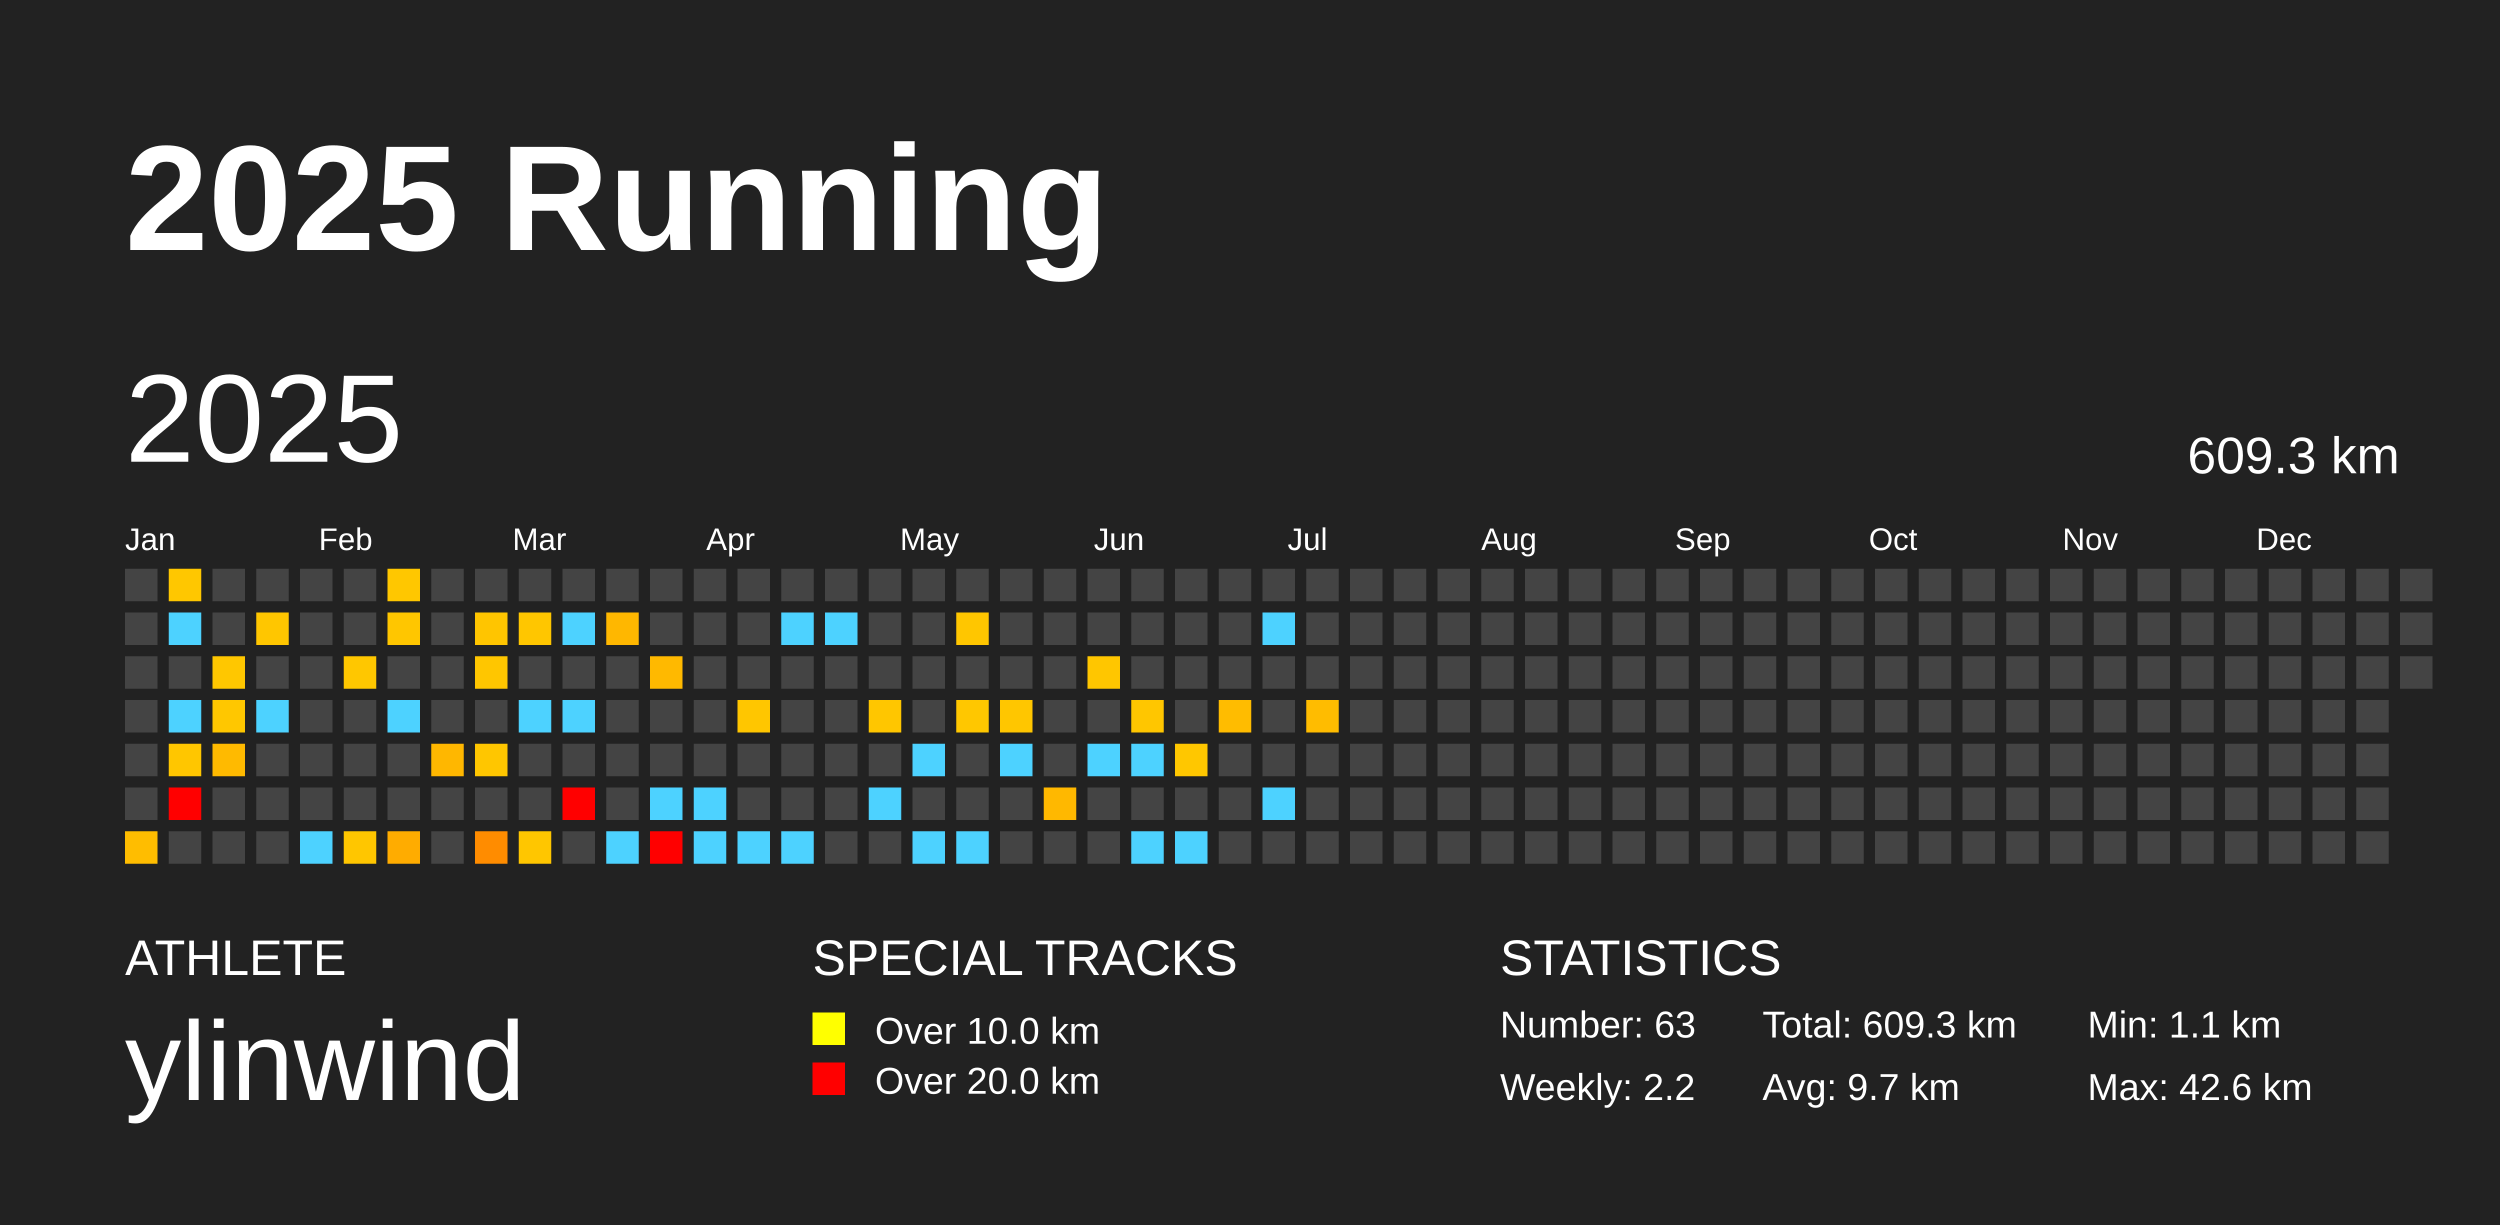
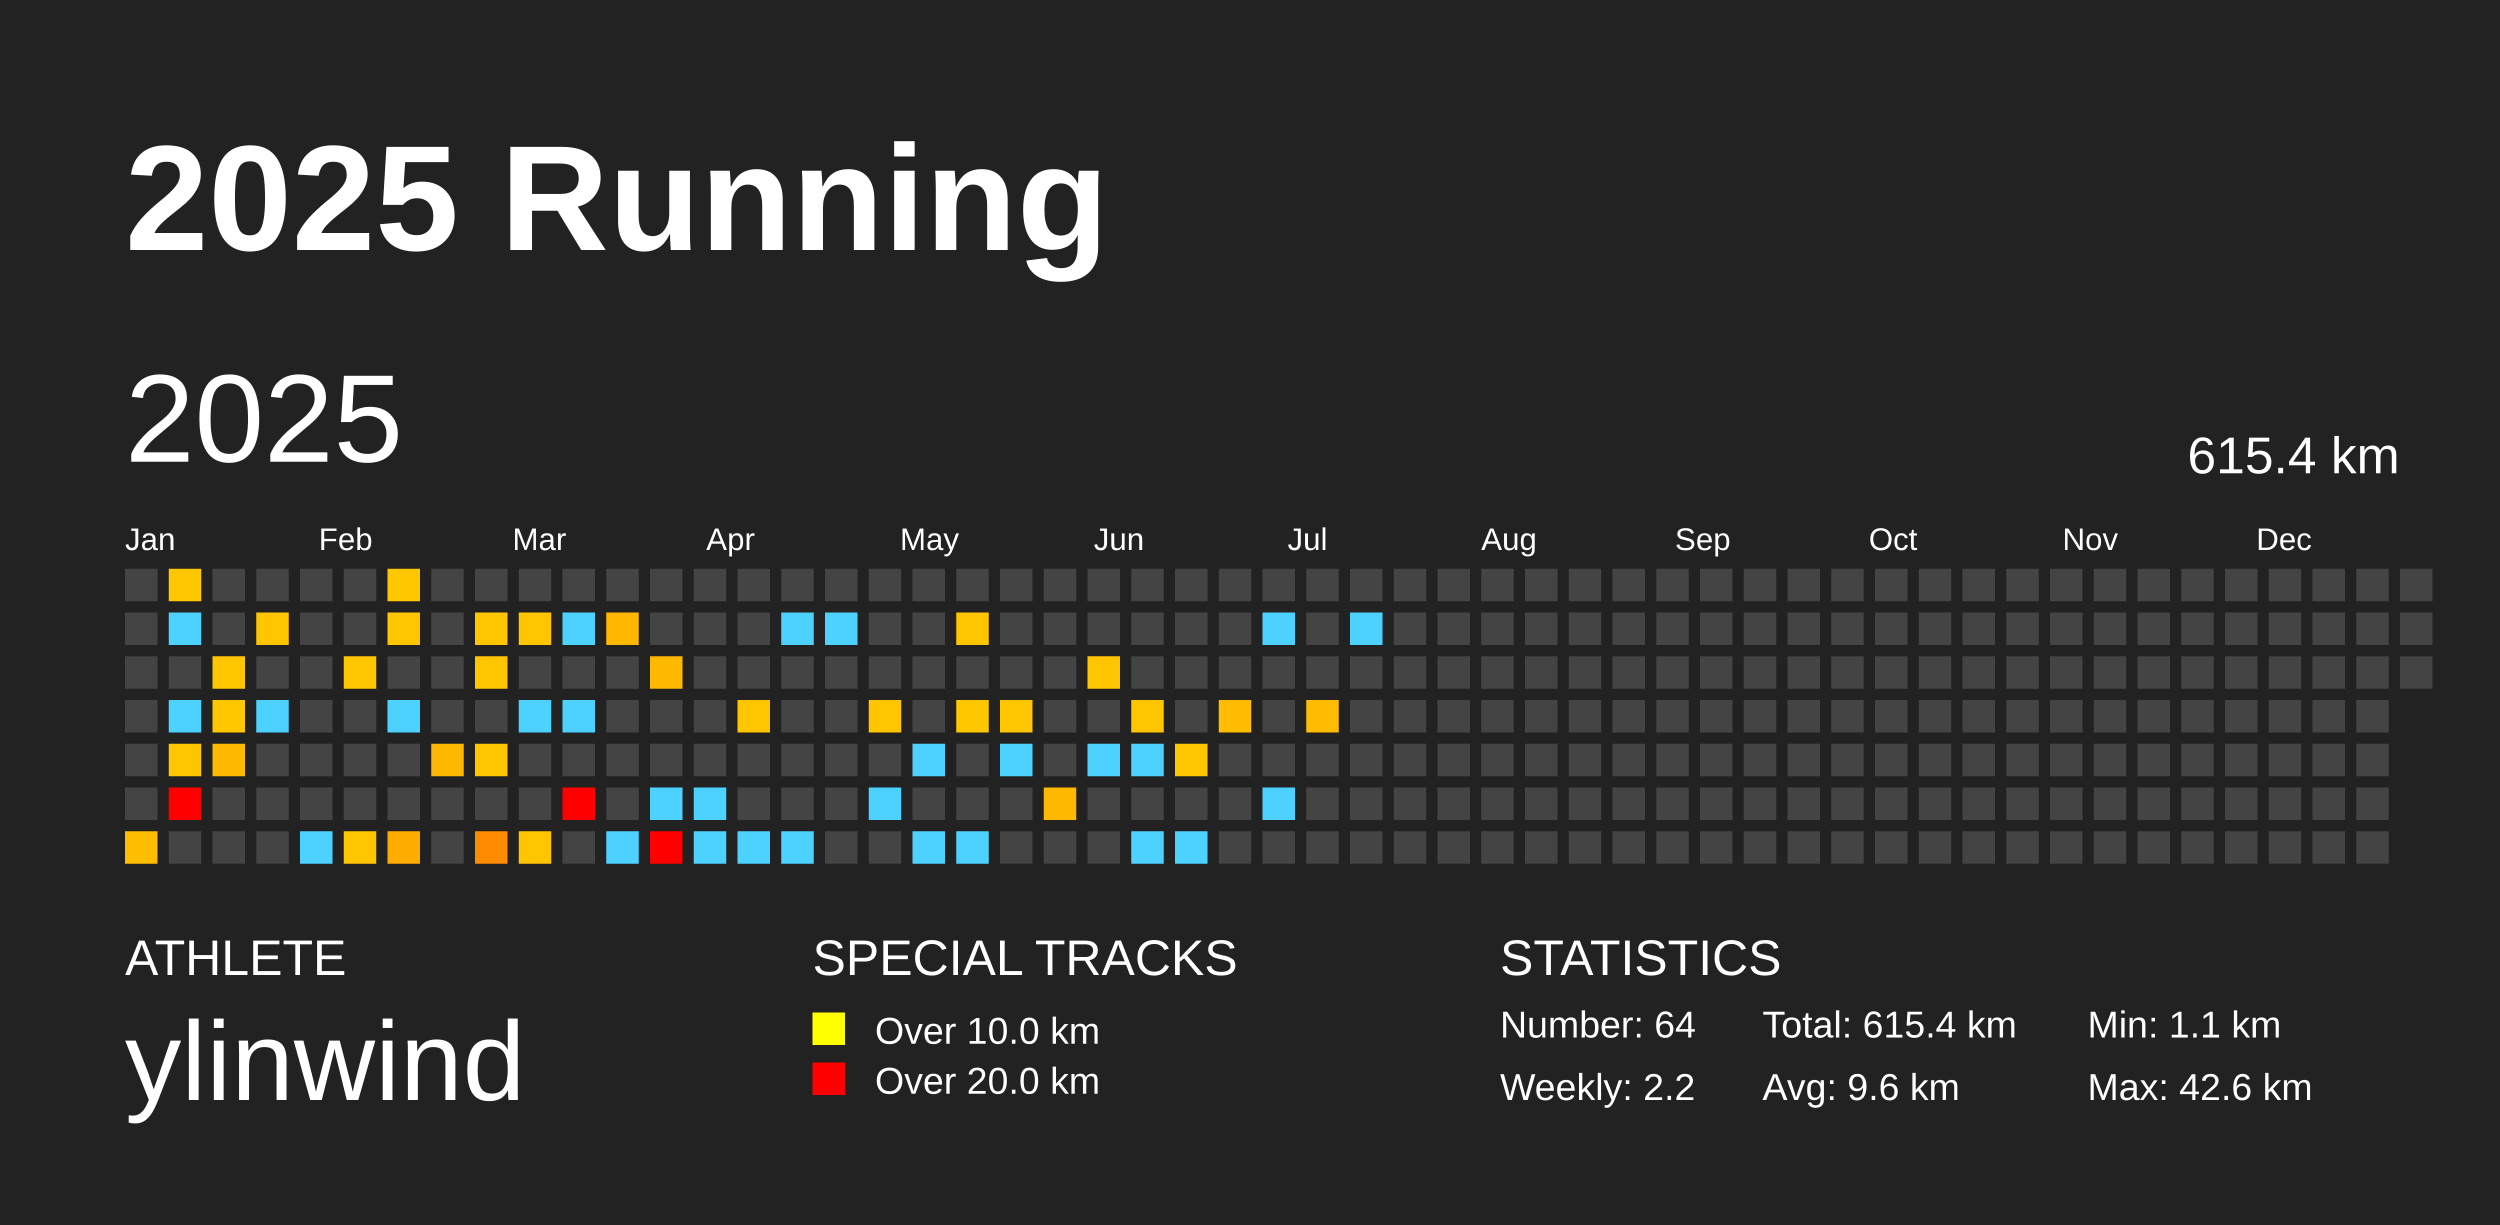
<svg xmlns="http://www.w3.org/2000/svg" baseProfile="full" height="98mm" version="1.1" viewBox="0,0,200,98" width="200mm">
  <defs />
  <rect fill="#222222" height="98" width="200" x="0" y="0" />
  <text fill="#FFFFFF" style="font-size:12px; font-family:Arial; font-weight:bold;" x="10" y="20">2025 Running</text>
  <text fill="#FFFFFF" style="font-size:4px; font-family:Arial" x="10" y="78">ATHLETE</text>
  <text fill="#FFFFFF" style="font-size:9px; font-family:Arial" x="10" y="88">ylinwind</text>
  <text fill="#FFFFFF" style="font-size:4px; font-family:Arial" x="65" y="78">SPECIAL TRACKS</text>
  <rect fill="yellow" height="2.6" width="2.6" x="65" y="81" />
  <text fill="#FFFFFF" style="font-size:3px; font-family:Arial" x="70" y="83.5">Over 10.0 km</text>
  <rect fill="red" height="2.6" width="2.6" x="65" y="85" />
  <text fill="#FFFFFF" style="font-size:3px; font-family:Arial" x="70" y="87.5">Over 20.0 km</text>
  <text fill="#FFFFFF" style="font-size:4px; font-family:Arial" x="120" y="78">STATISTICS</text>
-   <text fill="#FFFFFF" style="font-size:3px; font-family:Arial" x="120" y="83">Number: 63</text>
+   <text fill="#FFFFFF" style="font-size:3px; font-family:Arial" x="120" y="83">Number: 64</text>
  <text fill="#FFFFFF" style="font-size:3px; font-family:Arial" x="120" y="88">Weekly: 2.2</text>
-   <text fill="#FFFFFF" style="font-size:3px; font-family:Arial" x="141" y="83">Total: 609.3 km</text>
-   <text fill="#FFFFFF" style="font-size:3px; font-family:Arial" x="141" y="88">Avg: 9.7 km</text>
+   <text fill="#FFFFFF" style="font-size:3px; font-family:Arial" x="141" y="83">Total: 615.4 km</text>
+   <text fill="#FFFFFF" style="font-size:3px; font-family:Arial" x="141" y="88">Avg: 9.6 km</text>
  <text fill="#FFFFFF" style="font-size:3px; font-family:Arial" x="167" y="83">Min: 1.1 km</text>
  <text fill="#FFFFFF" style="font-size:3px; font-family:Arial" x="167" y="88">Max: 42.6 km</text>
  <text dominant-baseline="hanging" fill="#FFFFFF" style="font-size:10.0px; font-family:Arial;" x="10" y="30">2025</text>
-   <text dominant-baseline="hanging" fill="#FFFFFF" style="font-size:4.125px; font-family:Arial;" x="175" y="35">609.3 km</text>
+   <text dominant-baseline="hanging" fill="#FFFFFF" style="font-size:4.125px; font-family:Arial;" x="175" y="35">615.4 km</text>
  <text fill="#FFFFFF" style="font-size:2.5px; font-family:Arial" x="10.0" y="44">Jan</text>
  <text fill="#FFFFFF" style="font-size:2.5px; font-family:Arial" x="25.5" y="44">Feb</text>
  <text fill="#FFFFFF" style="font-size:2.5px; font-family:Arial" x="41.0" y="44">Mar</text>
  <text fill="#FFFFFF" style="font-size:2.5px; font-family:Arial" x="56.5" y="44">Apr</text>
  <text fill="#FFFFFF" style="font-size:2.5px; font-family:Arial" x="72.0" y="44">May</text>
  <text fill="#FFFFFF" style="font-size:2.5px; font-family:Arial" x="87.5" y="44">Jun</text>
  <text fill="#FFFFFF" style="font-size:2.5px; font-family:Arial" x="103.0" y="44">Jul</text>
  <text fill="#FFFFFF" style="font-size:2.5px; font-family:Arial" x="118.5" y="44">Aug</text>
  <text fill="#FFFFFF" style="font-size:2.5px; font-family:Arial" x="134.0" y="44">Sep</text>
  <text fill="#FFFFFF" style="font-size:2.5px; font-family:Arial" x="149.5" y="44">Oct</text>
  <text fill="#FFFFFF" style="font-size:2.5px; font-family:Arial" x="165.0" y="44">Nov</text>
  <text fill="#FFFFFF" style="font-size:2.5px; font-family:Arial" x="180.5" y="44">Dec</text>
  <rect fill="#444444" height="2.6" width="2.6" x="10.0" y="45.5" />
  <rect fill="#444444" height="2.6" width="2.6" x="10.0" y="49.0" />
  <rect fill="#444444" height="2.6" width="2.6" x="10.0" y="52.5" />
  <rect fill="#444444" height="2.6" width="2.6" x="10.0" y="56.0" />
  <rect fill="#444444" height="2.6" width="2.6" x="10.0" y="59.5" />
  <rect fill="#444444" height="2.6" width="2.6" x="10.0" y="63.0" />
  <rect fill="#ffbd00" height="2.6" width="2.6" x="10.0" y="66.5" />
  <rect fill="#ffc700" height="2.6" width="2.6" x="13.5" y="45.5" />
  <rect fill="#4dd2ff" height="2.6" width="2.6" x="13.5" y="49.0" />
  <rect fill="#444444" height="2.6" width="2.6" x="13.5" y="52.5" />
  <rect fill="#4dd2ff" height="2.6" width="2.6" x="13.5" y="56.0" />
  <rect fill="#ffc600" height="2.6" width="2.6" x="13.5" y="59.5" />
  <rect fill="red" height="2.6" width="2.6" x="13.5" y="63.0" />
  <rect fill="#444444" height="2.6" width="2.6" x="13.5" y="66.5" />
  <rect fill="#444444" height="2.6" width="2.6" x="17.0" y="45.5" />
  <rect fill="#444444" height="2.6" width="2.6" x="17.0" y="49.0" />
  <rect fill="#ffc700" height="2.6" width="2.6" x="17.0" y="52.5" />
  <rect fill="#ffc700" height="2.6" width="2.6" x="17.0" y="56.0" />
  <rect fill="#ffba00" height="2.6" width="2.6" x="17.0" y="59.5" />
  <rect fill="#444444" height="2.6" width="2.6" x="17.0" y="63.0" />
  <rect fill="#444444" height="2.6" width="2.6" x="17.0" y="66.5" />
  <rect fill="#444444" height="2.6" width="2.6" x="20.5" y="45.5" />
  <rect fill="#ffc600" height="2.6" width="2.6" x="20.5" y="49.0" />
  <rect fill="#444444" height="2.6" width="2.6" x="20.5" y="52.5" />
  <rect fill="#4dd2ff" height="2.6" width="2.6" x="20.5" y="56.0" />
  <rect fill="#444444" height="2.6" width="2.6" x="20.5" y="59.5" />
  <rect fill="#444444" height="2.6" width="2.6" x="20.5" y="63.0" />
  <rect fill="#444444" height="2.6" width="2.6" x="20.5" y="66.5" />
  <rect fill="#444444" height="2.6" width="2.6" x="24.0" y="45.5" />
  <rect fill="#444444" height="2.6" width="2.6" x="24.0" y="49.0" />
  <rect fill="#444444" height="2.6" width="2.6" x="24.0" y="52.5" />
  <rect fill="#444444" height="2.6" width="2.6" x="24.0" y="56.0" />
  <rect fill="#444444" height="2.6" width="2.6" x="24.0" y="59.5" />
  <rect fill="#444444" height="2.6" width="2.6" x="24.0" y="63.0" />
  <rect fill="#4dd2ff" height="2.6" width="2.6" x="24.0" y="66.5" />
  <rect fill="#444444" height="2.6" width="2.6" x="27.5" y="45.5" />
  <rect fill="#444444" height="2.6" width="2.6" x="27.5" y="49.0" />
  <rect fill="#ffc700" height="2.6" width="2.6" x="27.5" y="52.5" />
  <rect fill="#444444" height="2.6" width="2.6" x="27.5" y="56.0" />
  <rect fill="#444444" height="2.6" width="2.6" x="27.5" y="59.5" />
  <rect fill="#444444" height="2.6" width="2.6" x="27.5" y="63.0" />
  <rect fill="#ffc600" height="2.6" width="2.6" x="27.5" y="66.5" />
  <rect fill="#ffc700" height="2.6" width="2.6" x="31.0" y="45.5" />
  <rect fill="#ffc600" height="2.6" width="2.6" x="31.0" y="49.0" />
  <rect fill="#444444" height="2.6" width="2.6" x="31.0" y="52.5" />
  <rect fill="#4dd2ff" height="2.6" width="2.6" x="31.0" y="56.0" />
  <rect fill="#444444" height="2.6" width="2.6" x="31.0" y="59.5" />
  <rect fill="#444444" height="2.6" width="2.6" x="31.0" y="63.0" />
  <rect fill="#ffac00" height="2.6" width="2.6" x="31.0" y="66.5" />
  <rect fill="#444444" height="2.6" width="2.6" x="34.5" y="45.5" />
  <rect fill="#444444" height="2.6" width="2.6" x="34.5" y="49.0" />
  <rect fill="#444444" height="2.6" width="2.6" x="34.5" y="52.5" />
  <rect fill="#444444" height="2.6" width="2.6" x="34.5" y="56.0" />
  <rect fill="#ffb700" height="2.6" width="2.6" x="34.5" y="59.5" />
  <rect fill="#444444" height="2.6" width="2.6" x="34.5" y="63.0" />
  <rect fill="#444444" height="2.6" width="2.6" x="34.5" y="66.5" />
  <rect fill="#444444" height="2.6" width="2.6" x="38.0" y="45.5" />
  <rect fill="#ffc500" height="2.6" width="2.6" x="38.0" y="49.0" />
  <rect fill="#ffc600" height="2.6" width="2.6" x="38.0" y="52.5" />
  <rect fill="#444444" height="2.6" width="2.6" x="38.0" y="56.0" />
  <rect fill="#ffc600" height="2.6" width="2.6" x="38.0" y="59.5" />
  <rect fill="#444444" height="2.6" width="2.6" x="38.0" y="63.0" />
  <rect fill="#ff8c00" height="2.6" width="2.6" x="38.0" y="66.5" />
  <rect fill="#444444" height="2.6" width="2.6" x="41.5" y="45.5" />
  <rect fill="#ffc600" height="2.6" width="2.6" x="41.5" y="49.0" />
  <rect fill="#444444" height="2.6" width="2.6" x="41.5" y="52.5" />
  <rect fill="#4dd2ff" height="2.6" width="2.6" x="41.5" y="56.0" />
  <rect fill="#444444" height="2.6" width="2.6" x="41.5" y="59.5" />
  <rect fill="#444444" height="2.6" width="2.6" x="41.5" y="63.0" />
  <rect fill="#ffc600" height="2.6" width="2.6" x="41.5" y="66.5" />
  <rect fill="#444444" height="2.6" width="2.6" x="45.0" y="45.5" />
  <rect fill="#4dd2ff" height="2.6" width="2.6" x="45.0" y="49.0" />
  <rect fill="#444444" height="2.6" width="2.6" x="45.0" y="52.5" />
  <rect fill="#4dd2ff" height="2.6" width="2.6" x="45.0" y="56.0" />
  <rect fill="#444444" height="2.6" width="2.6" x="45.0" y="59.5" />
  <rect fill="red" height="2.6" width="2.6" x="45.0" y="63.0" />
  <rect fill="#444444" height="2.6" width="2.6" x="45.0" y="66.5" />
  <rect fill="#444444" height="2.6" width="2.6" x="48.5" y="45.5" />
  <rect fill="#ffb700" height="2.6" width="2.6" x="48.5" y="49.0" />
  <rect fill="#444444" height="2.6" width="2.6" x="48.5" y="52.5" />
  <rect fill="#444444" height="2.6" width="2.6" x="48.5" y="56.0" />
  <rect fill="#444444" height="2.6" width="2.6" x="48.5" y="59.5" />
  <rect fill="#444444" height="2.6" width="2.6" x="48.5" y="63.0" />
  <rect fill="#4dd2ff" height="2.6" width="2.6" x="48.5" y="66.5" />
  <rect fill="#444444" height="2.6" width="2.6" x="52.0" y="45.5" />
  <rect fill="#444444" height="2.6" width="2.6" x="52.0" y="49.0" />
  <rect fill="#ffb900" height="2.6" width="2.6" x="52.0" y="52.5" />
  <rect fill="#444444" height="2.6" width="2.6" x="52.0" y="56.0" />
  <rect fill="#444444" height="2.6" width="2.6" x="52.0" y="59.5" />
  <rect fill="#4dd2ff" height="2.6" width="2.6" x="52.0" y="63.0" />
  <rect fill="red" height="2.6" width="2.6" x="52.0" y="66.5" />
  <rect fill="#444444" height="2.6" width="2.6" x="55.5" y="45.5" />
  <rect fill="#444444" height="2.6" width="2.6" x="55.5" y="49.0" />
  <rect fill="#444444" height="2.6" width="2.6" x="55.5" y="52.5" />
  <rect fill="#444444" height="2.6" width="2.6" x="55.5" y="56.0" />
  <rect fill="#444444" height="2.6" width="2.6" x="55.5" y="59.5" />
  <rect fill="#4dd2ff" height="2.6" width="2.6" x="55.5" y="63.0" />
  <rect fill="#4dd2ff" height="2.6" width="2.6" x="55.5" y="66.5" />
  <rect fill="#444444" height="2.6" width="2.6" x="59.0" y="45.5" />
  <rect fill="#444444" height="2.6" width="2.6" x="59.0" y="49.0" />
  <rect fill="#444444" height="2.6" width="2.6" x="59.0" y="52.5" />
  <rect fill="#ffc600" height="2.6" width="2.6" x="59.0" y="56.0" />
  <rect fill="#444444" height="2.6" width="2.6" x="59.0" y="59.5" />
  <rect fill="#444444" height="2.6" width="2.6" x="59.0" y="63.0" />
  <rect fill="#4dd2ff" height="2.6" width="2.6" x="59.0" y="66.5" />
  <rect fill="#444444" height="2.6" width="2.6" x="62.5" y="45.5" />
  <rect fill="#4dd2ff" height="2.6" width="2.6" x="62.5" y="49.0" />
  <rect fill="#444444" height="2.6" width="2.6" x="62.5" y="52.5" />
  <rect fill="#444444" height="2.6" width="2.6" x="62.5" y="56.0" />
  <rect fill="#444444" height="2.6" width="2.6" x="62.5" y="59.5" />
  <rect fill="#444444" height="2.6" width="2.6" x="62.5" y="63.0" />
  <rect fill="#4dd2ff" height="2.6" width="2.6" x="62.5" y="66.5" />
  <rect fill="#444444" height="2.6" width="2.6" x="66.0" y="45.5" />
  <rect fill="#4dd2ff" height="2.6" width="2.6" x="66.0" y="49.0" />
  <rect fill="#444444" height="2.6" width="2.6" x="66.0" y="52.5" />
  <rect fill="#444444" height="2.6" width="2.6" x="66.0" y="56.0" />
  <rect fill="#444444" height="2.6" width="2.6" x="66.0" y="59.5" />
  <rect fill="#444444" height="2.6" width="2.6" x="66.0" y="63.0" />
  <rect fill="#444444" height="2.6" width="2.6" x="66.0" y="66.5" />
  <rect fill="#444444" height="2.6" width="2.6" x="69.5" y="45.5" />
  <rect fill="#444444" height="2.6" width="2.6" x="69.5" y="49.0" />
  <rect fill="#444444" height="2.6" width="2.6" x="69.5" y="52.5" />
  <rect fill="#ffc600" height="2.6" width="2.6" x="69.5" y="56.0" />
  <rect fill="#444444" height="2.6" width="2.6" x="69.5" y="59.5" />
  <rect fill="#4dd2ff" height="2.6" width="2.6" x="69.5" y="63.0" />
  <rect fill="#444444" height="2.6" width="2.6" x="69.5" y="66.5" />
  <rect fill="#444444" height="2.6" width="2.6" x="73.0" y="45.5" />
  <rect fill="#444444" height="2.6" width="2.6" x="73.0" y="49.0" />
  <rect fill="#444444" height="2.6" width="2.6" x="73.0" y="52.5" />
  <rect fill="#444444" height="2.6" width="2.6" x="73.0" y="56.0" />
  <rect fill="#4dd2ff" height="2.6" width="2.6" x="73.0" y="59.5" />
  <rect fill="#444444" height="2.6" width="2.6" x="73.0" y="63.0" />
  <rect fill="#4dd2ff" height="2.6" width="2.6" x="73.0" y="66.5" />
  <rect fill="#444444" height="2.6" width="2.6" x="76.5" y="45.5" />
  <rect fill="#ffc600" height="2.6" width="2.6" x="76.5" y="49.0" />
  <rect fill="#444444" height="2.6" width="2.6" x="76.5" y="52.5" />
  <rect fill="#ffc700" height="2.6" width="2.6" x="76.5" y="56.0" />
  <rect fill="#444444" height="2.6" width="2.6" x="76.5" y="59.5" />
  <rect fill="#444444" height="2.6" width="2.6" x="76.5" y="63.0" />
  <rect fill="#4dd2ff" height="2.6" width="2.6" x="76.5" y="66.5" />
  <rect fill="#444444" height="2.6" width="2.6" x="80.0" y="45.5" />
  <rect fill="#444444" height="2.6" width="2.6" x="80.0" y="49.0" />
  <rect fill="#444444" height="2.6" width="2.6" x="80.0" y="52.5" />
  <rect fill="#ffc600" height="2.6" width="2.6" x="80.0" y="56.0" />
  <rect fill="#4dd2ff" height="2.6" width="2.6" x="80.0" y="59.5" />
  <rect fill="#444444" height="2.6" width="2.6" x="80.0" y="63.0" />
  <rect fill="#444444" height="2.6" width="2.6" x="80.0" y="66.5" />
  <rect fill="#444444" height="2.6" width="2.6" x="83.5" y="45.5" />
  <rect fill="#444444" height="2.6" width="2.6" x="83.5" y="49.0" />
  <rect fill="#444444" height="2.6" width="2.6" x="83.5" y="52.5" />
  <rect fill="#444444" height="2.6" width="2.6" x="83.5" y="56.0" />
  <rect fill="#444444" height="2.6" width="2.6" x="83.5" y="59.5" />
  <rect fill="#ffb800" height="2.6" width="2.6" x="83.5" y="63.0" />
  <rect fill="#444444" height="2.6" width="2.6" x="83.5" y="66.5" />
  <rect fill="#444444" height="2.6" width="2.6" x="87.0" y="45.5" />
  <rect fill="#444444" height="2.6" width="2.6" x="87.0" y="49.0" />
  <rect fill="#ffc600" height="2.6" width="2.6" x="87.0" y="52.5" />
  <rect fill="#444444" height="2.6" width="2.6" x="87.0" y="56.0" />
  <rect fill="#4dd2ff" height="2.6" width="2.6" x="87.0" y="59.5" />
  <rect fill="#444444" height="2.6" width="2.6" x="87.0" y="63.0" />
  <rect fill="#444444" height="2.6" width="2.6" x="87.0" y="66.5" />
  <rect fill="#444444" height="2.6" width="2.6" x="90.5" y="45.5" />
  <rect fill="#444444" height="2.6" width="2.6" x="90.5" y="49.0" />
  <rect fill="#444444" height="2.6" width="2.6" x="90.5" y="52.5" />
  <rect fill="#ffc600" height="2.6" width="2.6" x="90.5" y="56.0" />
  <rect fill="#4dd2ff" height="2.6" width="2.6" x="90.5" y="59.5" />
  <rect fill="#444444" height="2.6" width="2.6" x="90.5" y="63.0" />
  <rect fill="#4dd2ff" height="2.6" width="2.6" x="90.5" y="66.5" />
  <rect fill="#444444" height="2.6" width="2.6" x="94.0" y="45.5" />
  <rect fill="#444444" height="2.6" width="2.6" x="94.0" y="49.0" />
  <rect fill="#444444" height="2.6" width="2.6" x="94.0" y="52.5" />
  <rect fill="#444444" height="2.6" width="2.6" x="94.0" y="56.0" />
  <rect fill="#ffc700" height="2.6" width="2.6" x="94.0" y="59.5" />
  <rect fill="#444444" height="2.6" width="2.6" x="94.0" y="63.0" />
  <rect fill="#4dd2ff" height="2.6" width="2.6" x="94.0" y="66.5" />
  <rect fill="#444444" height="2.6" width="2.6" x="97.5" y="45.5" />
  <rect fill="#444444" height="2.6" width="2.6" x="97.5" y="49.0" />
  <rect fill="#444444" height="2.6" width="2.6" x="97.5" y="52.5" />
  <rect fill="#ffbc00" height="2.6" width="2.6" x="97.5" y="56.0" />
  <rect fill="#444444" height="2.6" width="2.6" x="97.5" y="59.5" />
  <rect fill="#444444" height="2.6" width="2.6" x="97.5" y="63.0" />
  <rect fill="#444444" height="2.6" width="2.6" x="97.5" y="66.5" />
  <rect fill="#444444" height="2.6" width="2.6" x="101.0" y="45.5" />
  <rect fill="#4dd2ff" height="2.6" width="2.6" x="101.0" y="49.0" />
  <rect fill="#444444" height="2.6" width="2.6" x="101.0" y="52.5" />
  <rect fill="#444444" height="2.6" width="2.6" x="101.0" y="56.0" />
  <rect fill="#444444" height="2.6" width="2.6" x="101.0" y="59.5" />
  <rect fill="#4dd2ff" height="2.6" width="2.6" x="101.0" y="63.0" />
  <rect fill="#444444" height="2.6" width="2.6" x="101.0" y="66.5" />
  <rect fill="#444444" height="2.6" width="2.6" x="104.5" y="45.5" />
  <rect fill="#444444" height="2.6" width="2.6" x="104.5" y="49.0" />
  <rect fill="#444444" height="2.6" width="2.6" x="104.5" y="52.5" />
  <rect fill="#ffbc00" height="2.6" width="2.6" x="104.5" y="56.0" />
  <rect fill="#444444" height="2.6" width="2.6" x="104.5" y="59.5" />
  <rect fill="#444444" height="2.6" width="2.6" x="104.5" y="63.0" />
  <rect fill="#444444" height="2.6" width="2.6" x="104.5" y="66.5" />
  <rect fill="#444444" height="2.6" width="2.6" x="108.0" y="45.5" />
-   <rect fill="#444444" height="2.6" width="2.6" x="108.0" y="49.0" />
+   <rect fill="#4dd2ff" height="2.6" width="2.6" x="108.0" y="49.0" />
  <rect fill="#444444" height="2.6" width="2.6" x="108.0" y="52.5" />
  <rect fill="#444444" height="2.6" width="2.6" x="108.0" y="56.0" />
  <rect fill="#444444" height="2.6" width="2.6" x="108.0" y="59.5" />
  <rect fill="#444444" height="2.6" width="2.6" x="108.0" y="63.0" />
  <rect fill="#444444" height="2.6" width="2.6" x="108.0" y="66.5" />
  <rect fill="#444444" height="2.6" width="2.6" x="111.5" y="45.5" />
  <rect fill="#444444" height="2.6" width="2.6" x="111.5" y="49.0" />
  <rect fill="#444444" height="2.6" width="2.6" x="111.5" y="52.5" />
  <rect fill="#444444" height="2.6" width="2.6" x="111.5" y="56.0" />
  <rect fill="#444444" height="2.6" width="2.6" x="111.5" y="59.5" />
  <rect fill="#444444" height="2.6" width="2.6" x="111.5" y="63.0" />
  <rect fill="#444444" height="2.6" width="2.6" x="111.5" y="66.5" />
  <rect fill="#444444" height="2.6" width="2.6" x="115.0" y="45.5" />
  <rect fill="#444444" height="2.6" width="2.6" x="115.0" y="49.0" />
  <rect fill="#444444" height="2.6" width="2.6" x="115.0" y="52.5" />
  <rect fill="#444444" height="2.6" width="2.6" x="115.0" y="56.0" />
  <rect fill="#444444" height="2.6" width="2.6" x="115.0" y="59.5" />
  <rect fill="#444444" height="2.6" width="2.6" x="115.0" y="63.0" />
  <rect fill="#444444" height="2.6" width="2.6" x="115.0" y="66.5" />
  <rect fill="#444444" height="2.6" width="2.6" x="118.5" y="45.5" />
  <rect fill="#444444" height="2.6" width="2.6" x="118.5" y="49.0" />
  <rect fill="#444444" height="2.6" width="2.6" x="118.5" y="52.5" />
  <rect fill="#444444" height="2.6" width="2.6" x="118.5" y="56.0" />
  <rect fill="#444444" height="2.6" width="2.6" x="118.5" y="59.5" />
  <rect fill="#444444" height="2.6" width="2.6" x="118.5" y="63.0" />
  <rect fill="#444444" height="2.6" width="2.6" x="118.5" y="66.5" />
  <rect fill="#444444" height="2.6" width="2.6" x="122.0" y="45.5" />
  <rect fill="#444444" height="2.6" width="2.6" x="122.0" y="49.0" />
  <rect fill="#444444" height="2.6" width="2.6" x="122.0" y="52.5" />
  <rect fill="#444444" height="2.6" width="2.6" x="122.0" y="56.0" />
  <rect fill="#444444" height="2.6" width="2.6" x="122.0" y="59.5" />
  <rect fill="#444444" height="2.6" width="2.6" x="122.0" y="63.0" />
  <rect fill="#444444" height="2.6" width="2.6" x="122.0" y="66.5" />
  <rect fill="#444444" height="2.6" width="2.6" x="125.5" y="45.5" />
  <rect fill="#444444" height="2.6" width="2.6" x="125.5" y="49.0" />
  <rect fill="#444444" height="2.6" width="2.6" x="125.5" y="52.5" />
  <rect fill="#444444" height="2.6" width="2.6" x="125.5" y="56.0" />
  <rect fill="#444444" height="2.6" width="2.6" x="125.5" y="59.5" />
  <rect fill="#444444" height="2.6" width="2.6" x="125.5" y="63.0" />
  <rect fill="#444444" height="2.6" width="2.6" x="125.5" y="66.5" />
  <rect fill="#444444" height="2.6" width="2.6" x="129.0" y="45.5" />
  <rect fill="#444444" height="2.6" width="2.6" x="129.0" y="49.0" />
  <rect fill="#444444" height="2.6" width="2.6" x="129.0" y="52.5" />
  <rect fill="#444444" height="2.6" width="2.6" x="129.0" y="56.0" />
  <rect fill="#444444" height="2.6" width="2.6" x="129.0" y="59.5" />
  <rect fill="#444444" height="2.6" width="2.6" x="129.0" y="63.0" />
  <rect fill="#444444" height="2.6" width="2.6" x="129.0" y="66.5" />
  <rect fill="#444444" height="2.6" width="2.6" x="132.5" y="45.5" />
  <rect fill="#444444" height="2.6" width="2.6" x="132.5" y="49.0" />
  <rect fill="#444444" height="2.6" width="2.6" x="132.5" y="52.5" />
  <rect fill="#444444" height="2.6" width="2.6" x="132.5" y="56.0" />
  <rect fill="#444444" height="2.6" width="2.6" x="132.5" y="59.5" />
  <rect fill="#444444" height="2.6" width="2.6" x="132.5" y="63.0" />
  <rect fill="#444444" height="2.6" width="2.6" x="132.5" y="66.5" />
  <rect fill="#444444" height="2.6" width="2.6" x="136.0" y="45.5" />
  <rect fill="#444444" height="2.6" width="2.6" x="136.0" y="49.0" />
  <rect fill="#444444" height="2.6" width="2.6" x="136.0" y="52.5" />
  <rect fill="#444444" height="2.6" width="2.6" x="136.0" y="56.0" />
  <rect fill="#444444" height="2.6" width="2.6" x="136.0" y="59.5" />
  <rect fill="#444444" height="2.6" width="2.6" x="136.0" y="63.0" />
  <rect fill="#444444" height="2.6" width="2.6" x="136.0" y="66.5" />
  <rect fill="#444444" height="2.6" width="2.6" x="139.5" y="45.5" />
  <rect fill="#444444" height="2.6" width="2.6" x="139.5" y="49.0" />
  <rect fill="#444444" height="2.6" width="2.6" x="139.5" y="52.5" />
  <rect fill="#444444" height="2.6" width="2.6" x="139.5" y="56.0" />
  <rect fill="#444444" height="2.6" width="2.6" x="139.5" y="59.5" />
  <rect fill="#444444" height="2.6" width="2.6" x="139.5" y="63.0" />
  <rect fill="#444444" height="2.6" width="2.6" x="139.5" y="66.5" />
  <rect fill="#444444" height="2.6" width="2.6" x="143.0" y="45.5" />
  <rect fill="#444444" height="2.6" width="2.6" x="143.0" y="49.0" />
  <rect fill="#444444" height="2.6" width="2.6" x="143.0" y="52.5" />
  <rect fill="#444444" height="2.6" width="2.6" x="143.0" y="56.0" />
  <rect fill="#444444" height="2.6" width="2.6" x="143.0" y="59.5" />
  <rect fill="#444444" height="2.6" width="2.6" x="143.0" y="63.0" />
  <rect fill="#444444" height="2.6" width="2.6" x="143.0" y="66.5" />
  <rect fill="#444444" height="2.6" width="2.6" x="146.5" y="45.5" />
  <rect fill="#444444" height="2.6" width="2.6" x="146.5" y="49.0" />
  <rect fill="#444444" height="2.6" width="2.6" x="146.5" y="52.5" />
  <rect fill="#444444" height="2.6" width="2.6" x="146.5" y="56.0" />
  <rect fill="#444444" height="2.6" width="2.6" x="146.5" y="59.5" />
  <rect fill="#444444" height="2.6" width="2.6" x="146.5" y="63.0" />
  <rect fill="#444444" height="2.6" width="2.6" x="146.5" y="66.5" />
  <rect fill="#444444" height="2.6" width="2.6" x="150.0" y="45.5" />
  <rect fill="#444444" height="2.6" width="2.6" x="150.0" y="49.0" />
  <rect fill="#444444" height="2.6" width="2.6" x="150.0" y="52.5" />
  <rect fill="#444444" height="2.6" width="2.6" x="150.0" y="56.0" />
  <rect fill="#444444" height="2.6" width="2.6" x="150.0" y="59.5" />
  <rect fill="#444444" height="2.6" width="2.6" x="150.0" y="63.0" />
  <rect fill="#444444" height="2.6" width="2.6" x="150.0" y="66.5" />
  <rect fill="#444444" height="2.6" width="2.6" x="153.5" y="45.5" />
  <rect fill="#444444" height="2.6" width="2.6" x="153.5" y="49.0" />
  <rect fill="#444444" height="2.6" width="2.6" x="153.5" y="52.5" />
  <rect fill="#444444" height="2.6" width="2.6" x="153.5" y="56.0" />
  <rect fill="#444444" height="2.6" width="2.6" x="153.5" y="59.5" />
  <rect fill="#444444" height="2.6" width="2.6" x="153.5" y="63.0" />
  <rect fill="#444444" height="2.6" width="2.6" x="153.5" y="66.5" />
  <rect fill="#444444" height="2.6" width="2.6" x="157.0" y="45.5" />
  <rect fill="#444444" height="2.6" width="2.6" x="157.0" y="49.0" />
  <rect fill="#444444" height="2.6" width="2.6" x="157.0" y="52.5" />
  <rect fill="#444444" height="2.6" width="2.6" x="157.0" y="56.0" />
  <rect fill="#444444" height="2.6" width="2.6" x="157.0" y="59.5" />
  <rect fill="#444444" height="2.6" width="2.6" x="157.0" y="63.0" />
  <rect fill="#444444" height="2.6" width="2.6" x="157.0" y="66.5" />
  <rect fill="#444444" height="2.6" width="2.6" x="160.5" y="45.5" />
  <rect fill="#444444" height="2.6" width="2.6" x="160.5" y="49.0" />
  <rect fill="#444444" height="2.6" width="2.6" x="160.5" y="52.5" />
  <rect fill="#444444" height="2.6" width="2.6" x="160.5" y="56.0" />
  <rect fill="#444444" height="2.6" width="2.6" x="160.5" y="59.5" />
  <rect fill="#444444" height="2.6" width="2.6" x="160.5" y="63.0" />
  <rect fill="#444444" height="2.6" width="2.6" x="160.5" y="66.5" />
  <rect fill="#444444" height="2.6" width="2.6" x="164.0" y="45.5" />
  <rect fill="#444444" height="2.6" width="2.6" x="164.0" y="49.0" />
  <rect fill="#444444" height="2.6" width="2.6" x="164.0" y="52.5" />
  <rect fill="#444444" height="2.6" width="2.6" x="164.0" y="56.0" />
  <rect fill="#444444" height="2.6" width="2.6" x="164.0" y="59.5" />
  <rect fill="#444444" height="2.6" width="2.6" x="164.0" y="63.0" />
  <rect fill="#444444" height="2.6" width="2.6" x="164.0" y="66.5" />
  <rect fill="#444444" height="2.6" width="2.6" x="167.5" y="45.5" />
  <rect fill="#444444" height="2.6" width="2.6" x="167.5" y="49.0" />
  <rect fill="#444444" height="2.6" width="2.6" x="167.5" y="52.5" />
  <rect fill="#444444" height="2.6" width="2.6" x="167.5" y="56.0" />
  <rect fill="#444444" height="2.6" width="2.6" x="167.5" y="59.5" />
  <rect fill="#444444" height="2.6" width="2.6" x="167.5" y="63.0" />
  <rect fill="#444444" height="2.6" width="2.6" x="167.5" y="66.5" />
  <rect fill="#444444" height="2.6" width="2.6" x="171.0" y="45.5" />
  <rect fill="#444444" height="2.6" width="2.6" x="171.0" y="49.0" />
  <rect fill="#444444" height="2.6" width="2.6" x="171.0" y="52.5" />
  <rect fill="#444444" height="2.6" width="2.6" x="171.0" y="56.0" />
  <rect fill="#444444" height="2.6" width="2.6" x="171.0" y="59.5" />
  <rect fill="#444444" height="2.6" width="2.6" x="171.0" y="63.0" />
  <rect fill="#444444" height="2.6" width="2.6" x="171.0" y="66.5" />
  <rect fill="#444444" height="2.6" width="2.6" x="174.5" y="45.5" />
  <rect fill="#444444" height="2.6" width="2.6" x="174.5" y="49.0" />
  <rect fill="#444444" height="2.6" width="2.6" x="174.5" y="52.5" />
  <rect fill="#444444" height="2.6" width="2.6" x="174.5" y="56.0" />
  <rect fill="#444444" height="2.6" width="2.6" x="174.5" y="59.5" />
  <rect fill="#444444" height="2.6" width="2.6" x="174.5" y="63.0" />
  <rect fill="#444444" height="2.6" width="2.6" x="174.5" y="66.5" />
  <rect fill="#444444" height="2.6" width="2.6" x="178.0" y="45.5" />
  <rect fill="#444444" height="2.6" width="2.6" x="178.0" y="49.0" />
  <rect fill="#444444" height="2.6" width="2.6" x="178.0" y="52.5" />
  <rect fill="#444444" height="2.6" width="2.6" x="178.0" y="56.0" />
  <rect fill="#444444" height="2.6" width="2.6" x="178.0" y="59.5" />
  <rect fill="#444444" height="2.6" width="2.6" x="178.0" y="63.0" />
  <rect fill="#444444" height="2.6" width="2.6" x="178.0" y="66.5" />
  <rect fill="#444444" height="2.6" width="2.6" x="181.5" y="45.5" />
  <rect fill="#444444" height="2.6" width="2.6" x="181.5" y="49.0" />
  <rect fill="#444444" height="2.6" width="2.6" x="181.5" y="52.5" />
  <rect fill="#444444" height="2.6" width="2.6" x="181.5" y="56.0" />
  <rect fill="#444444" height="2.6" width="2.6" x="181.5" y="59.5" />
  <rect fill="#444444" height="2.6" width="2.6" x="181.5" y="63.0" />
  <rect fill="#444444" height="2.6" width="2.6" x="181.5" y="66.5" />
  <rect fill="#444444" height="2.6" width="2.6" x="185.0" y="45.5" />
  <rect fill="#444444" height="2.6" width="2.6" x="185.0" y="49.0" />
  <rect fill="#444444" height="2.6" width="2.6" x="185.0" y="52.5" />
  <rect fill="#444444" height="2.6" width="2.6" x="185.0" y="56.0" />
  <rect fill="#444444" height="2.6" width="2.6" x="185.0" y="59.5" />
  <rect fill="#444444" height="2.6" width="2.6" x="185.0" y="63.0" />
  <rect fill="#444444" height="2.6" width="2.6" x="185.0" y="66.5" />
  <rect fill="#444444" height="2.6" width="2.6" x="188.5" y="45.5" />
  <rect fill="#444444" height="2.6" width="2.6" x="188.5" y="49.0" />
  <rect fill="#444444" height="2.6" width="2.6" x="188.5" y="52.5" />
  <rect fill="#444444" height="2.6" width="2.6" x="188.5" y="56.0" />
  <rect fill="#444444" height="2.6" width="2.6" x="188.5" y="59.5" />
  <rect fill="#444444" height="2.6" width="2.6" x="188.5" y="63.0" />
  <rect fill="#444444" height="2.6" width="2.6" x="188.5" y="66.5" />
  <rect fill="#444444" height="2.6" width="2.6" x="192.0" y="45.5" />
  <rect fill="#444444" height="2.6" width="2.6" x="192.0" y="49.0" />
  <rect fill="#444444" height="2.6" width="2.6" x="192.0" y="52.5" />
</svg>
